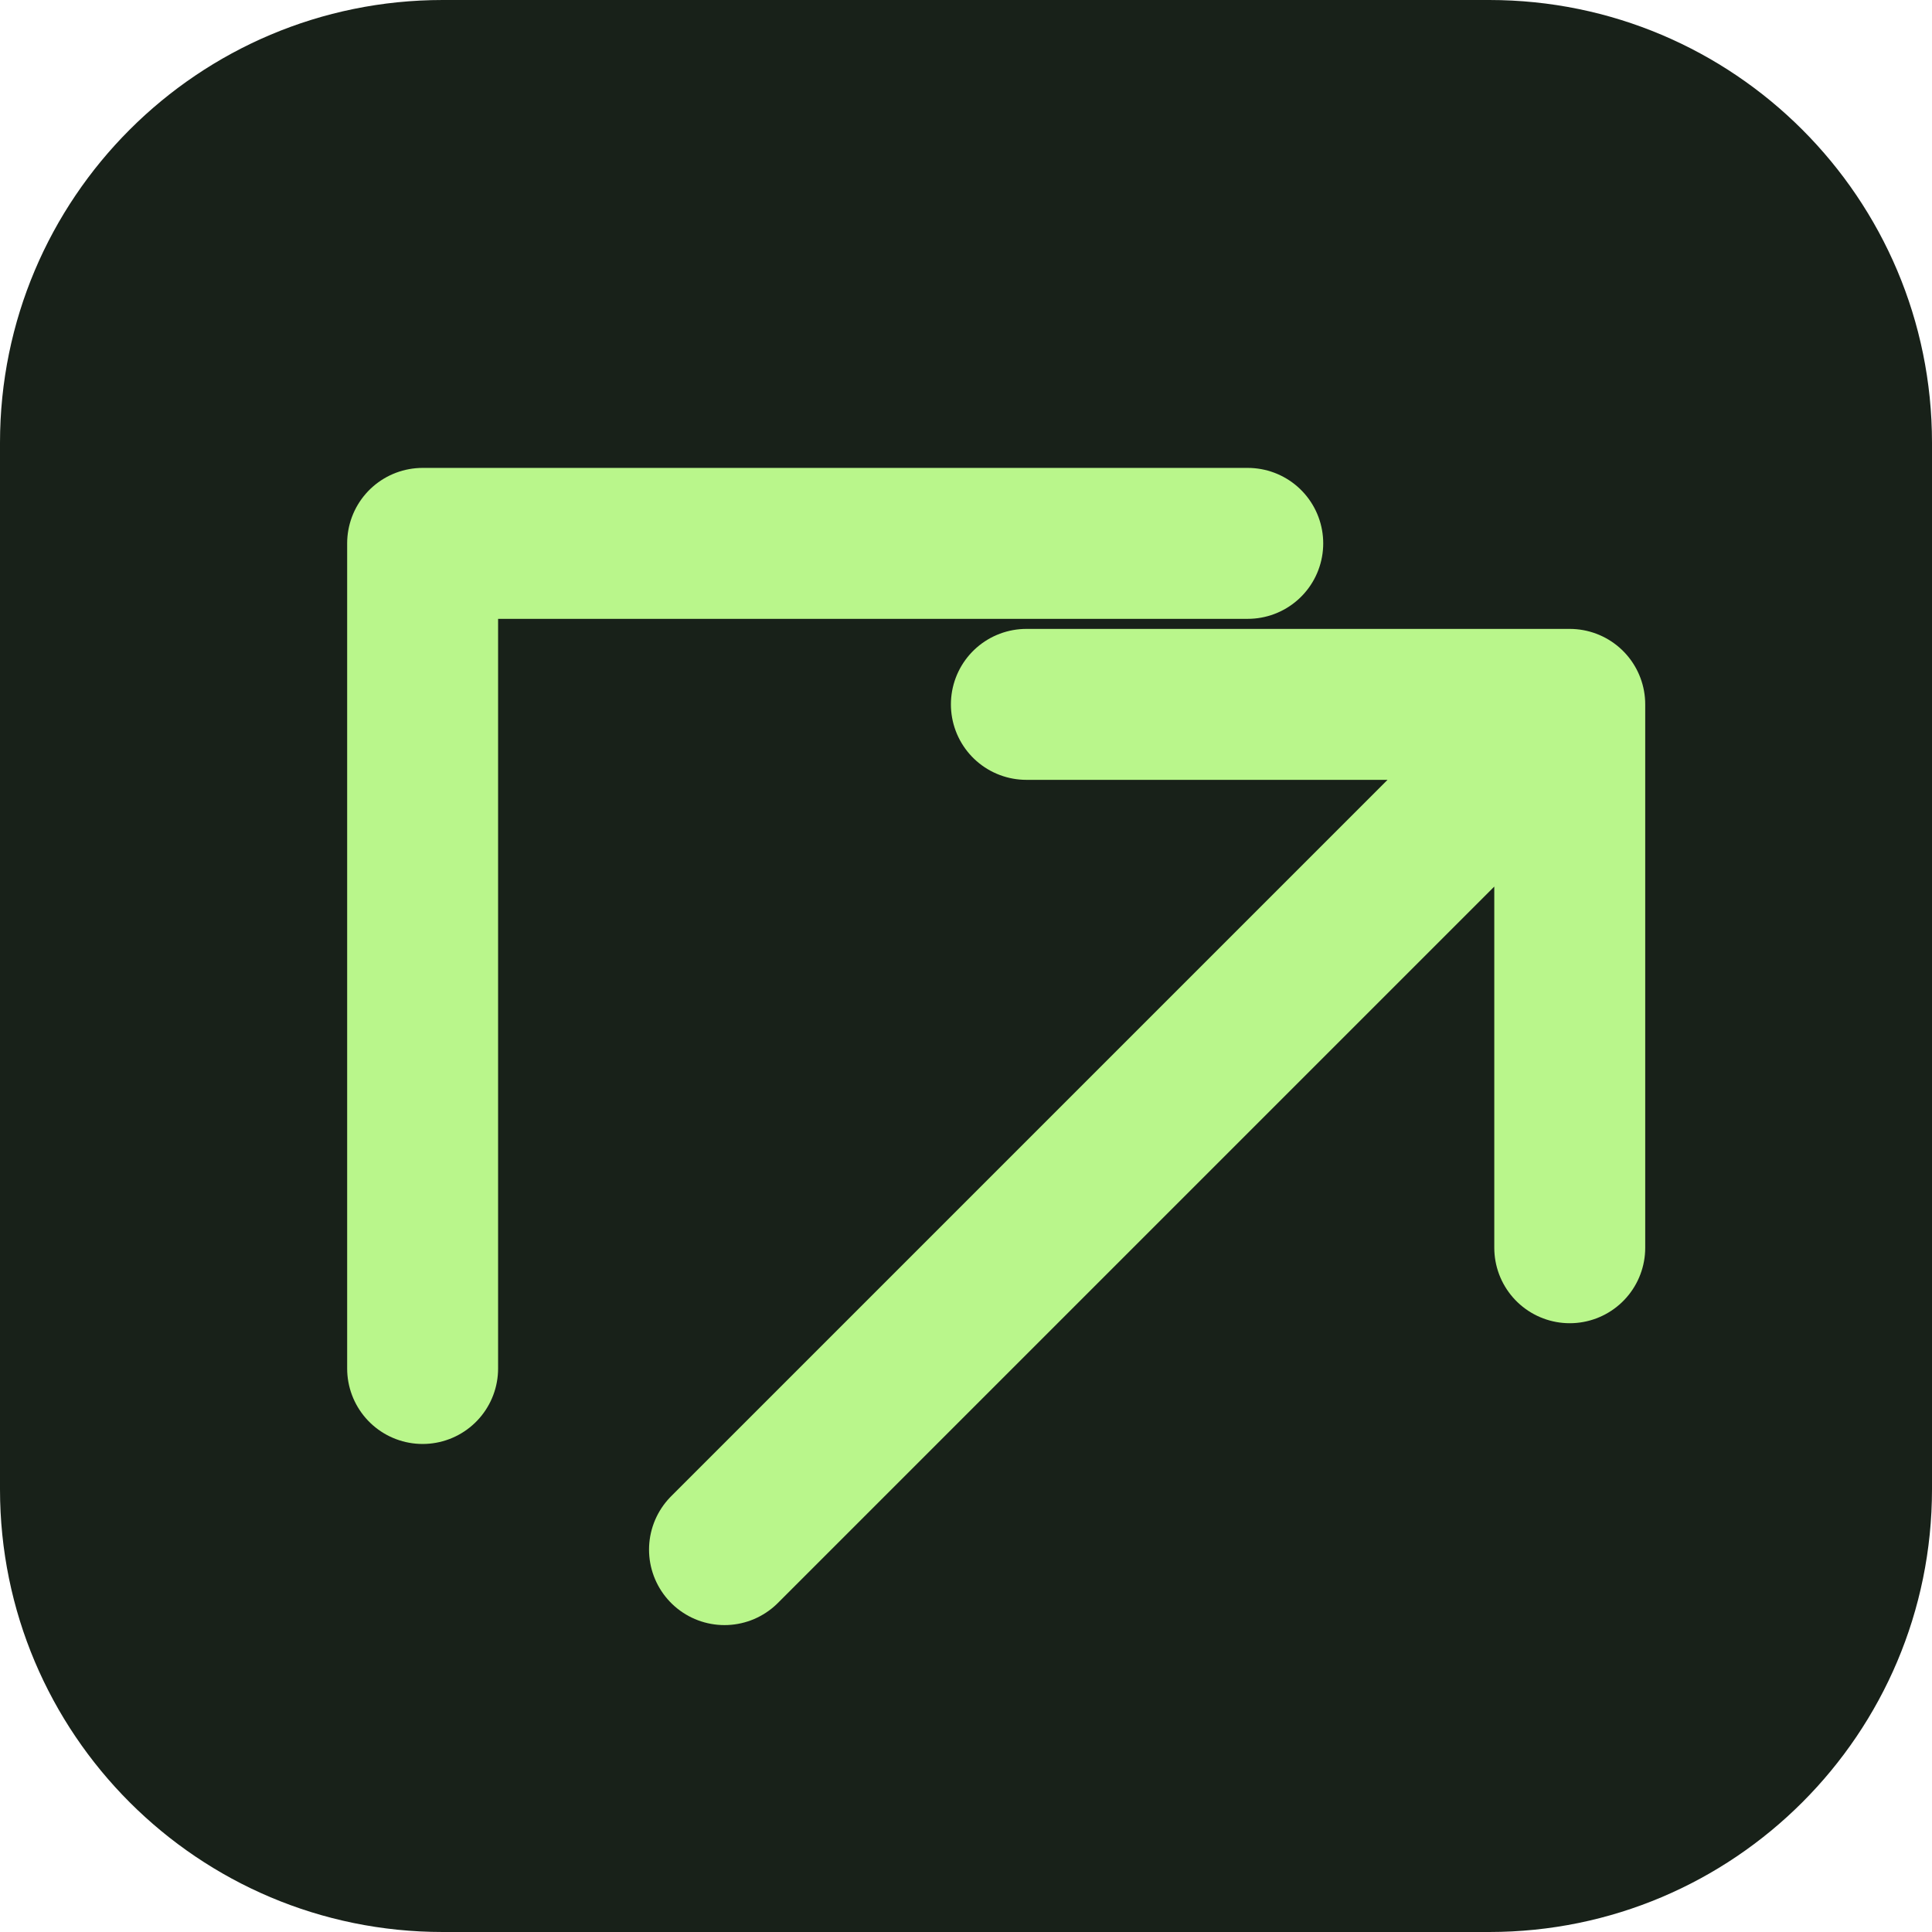
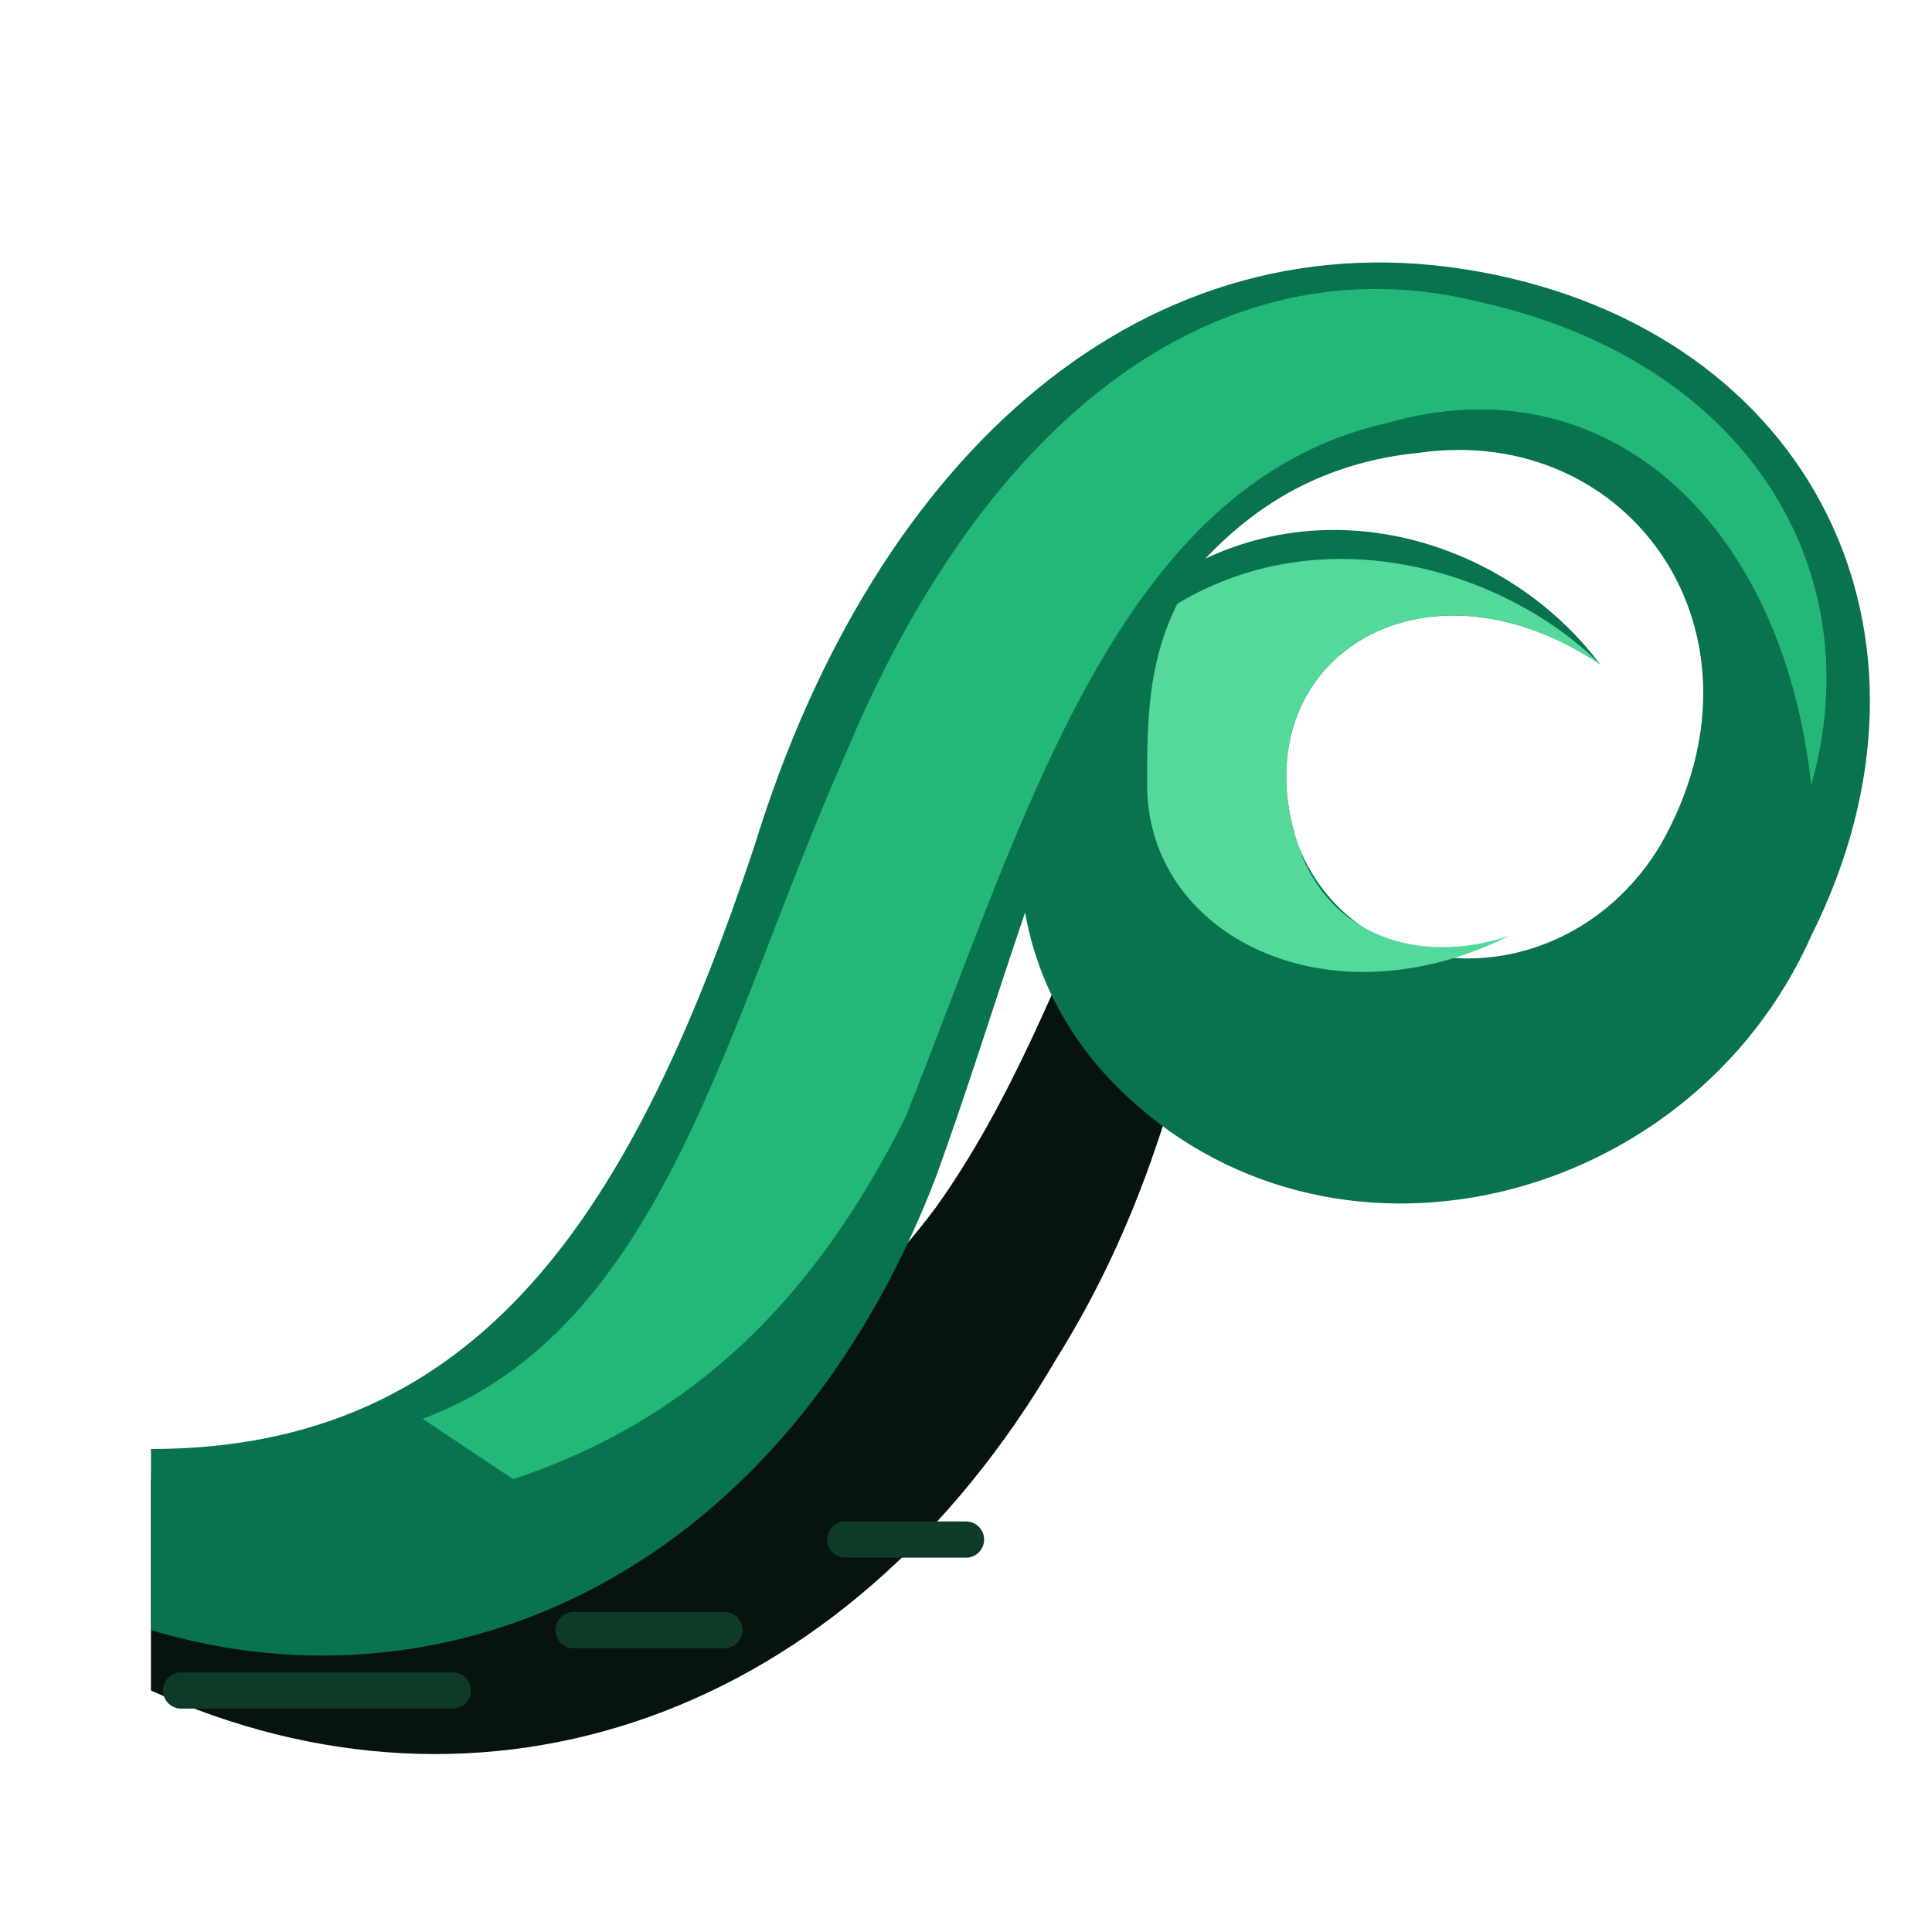
- <svg xmlns="http://www.w3.org/2000/svg" viewBox="0 0 192 192">
-   <rect width="192" height="192" rx="44" fill="#182119" />
-   <path d="M42 136V54h82M72 154l84-84M102 70h54v54" stroke="#b9f68b" stroke-width="15" fill="none" stroke-linecap="round" stroke-linejoin="round" />
+ <svg xmlns="http://www.w3.org/2000/svg" viewBox="0 0 64 64" fill="none">
+   <path class="reentry-soil" d="M5 49c11 2 20-1 26-9 5-7 6-16 12-20-3 9-3 17-8 25-7 12-19 16-30 11Z" fill="#07140e" />
+   <path class="reentry-wave" d="M5 48c11 0 16-8 20-20 4-13 13-21 24-19 11 2 16 12 11 22-4 9-16 12-23 5-5-5-4-13 2-17 5-3 11-1 14 3-6-4-12 0-10 6 2 5 9 5 12 0 4-7-1-14-8-13-10 1-12 13-16 24-5 13-16 18-26 15Z" fill="#08734d" />
+   <path class="reentry-crest" d="M14 47c8-3 10-13 14-22C33 13 41 8 49 10c9 2 13 9 11 16-1-9-7-14-14-12-9 2-12 13-16 23-3 6-7 10-13 12Z" fill="#24b878" />
+   <path class="reentry-lip" d="M39 20c5-3 11-1 14 2-6-4-12 0-10 6 1 3 4 4 7 3-6 3-12 0-12-5 0-2 0-4 1-6Z" fill="#54d99a" />
+   <path class="reentry-earth-line" d="M6 56h9m4-2h5m4-3h4" fill="none" stroke="#0e3b28" stroke-width="1.2" stroke-linecap="round" />
</svg>
